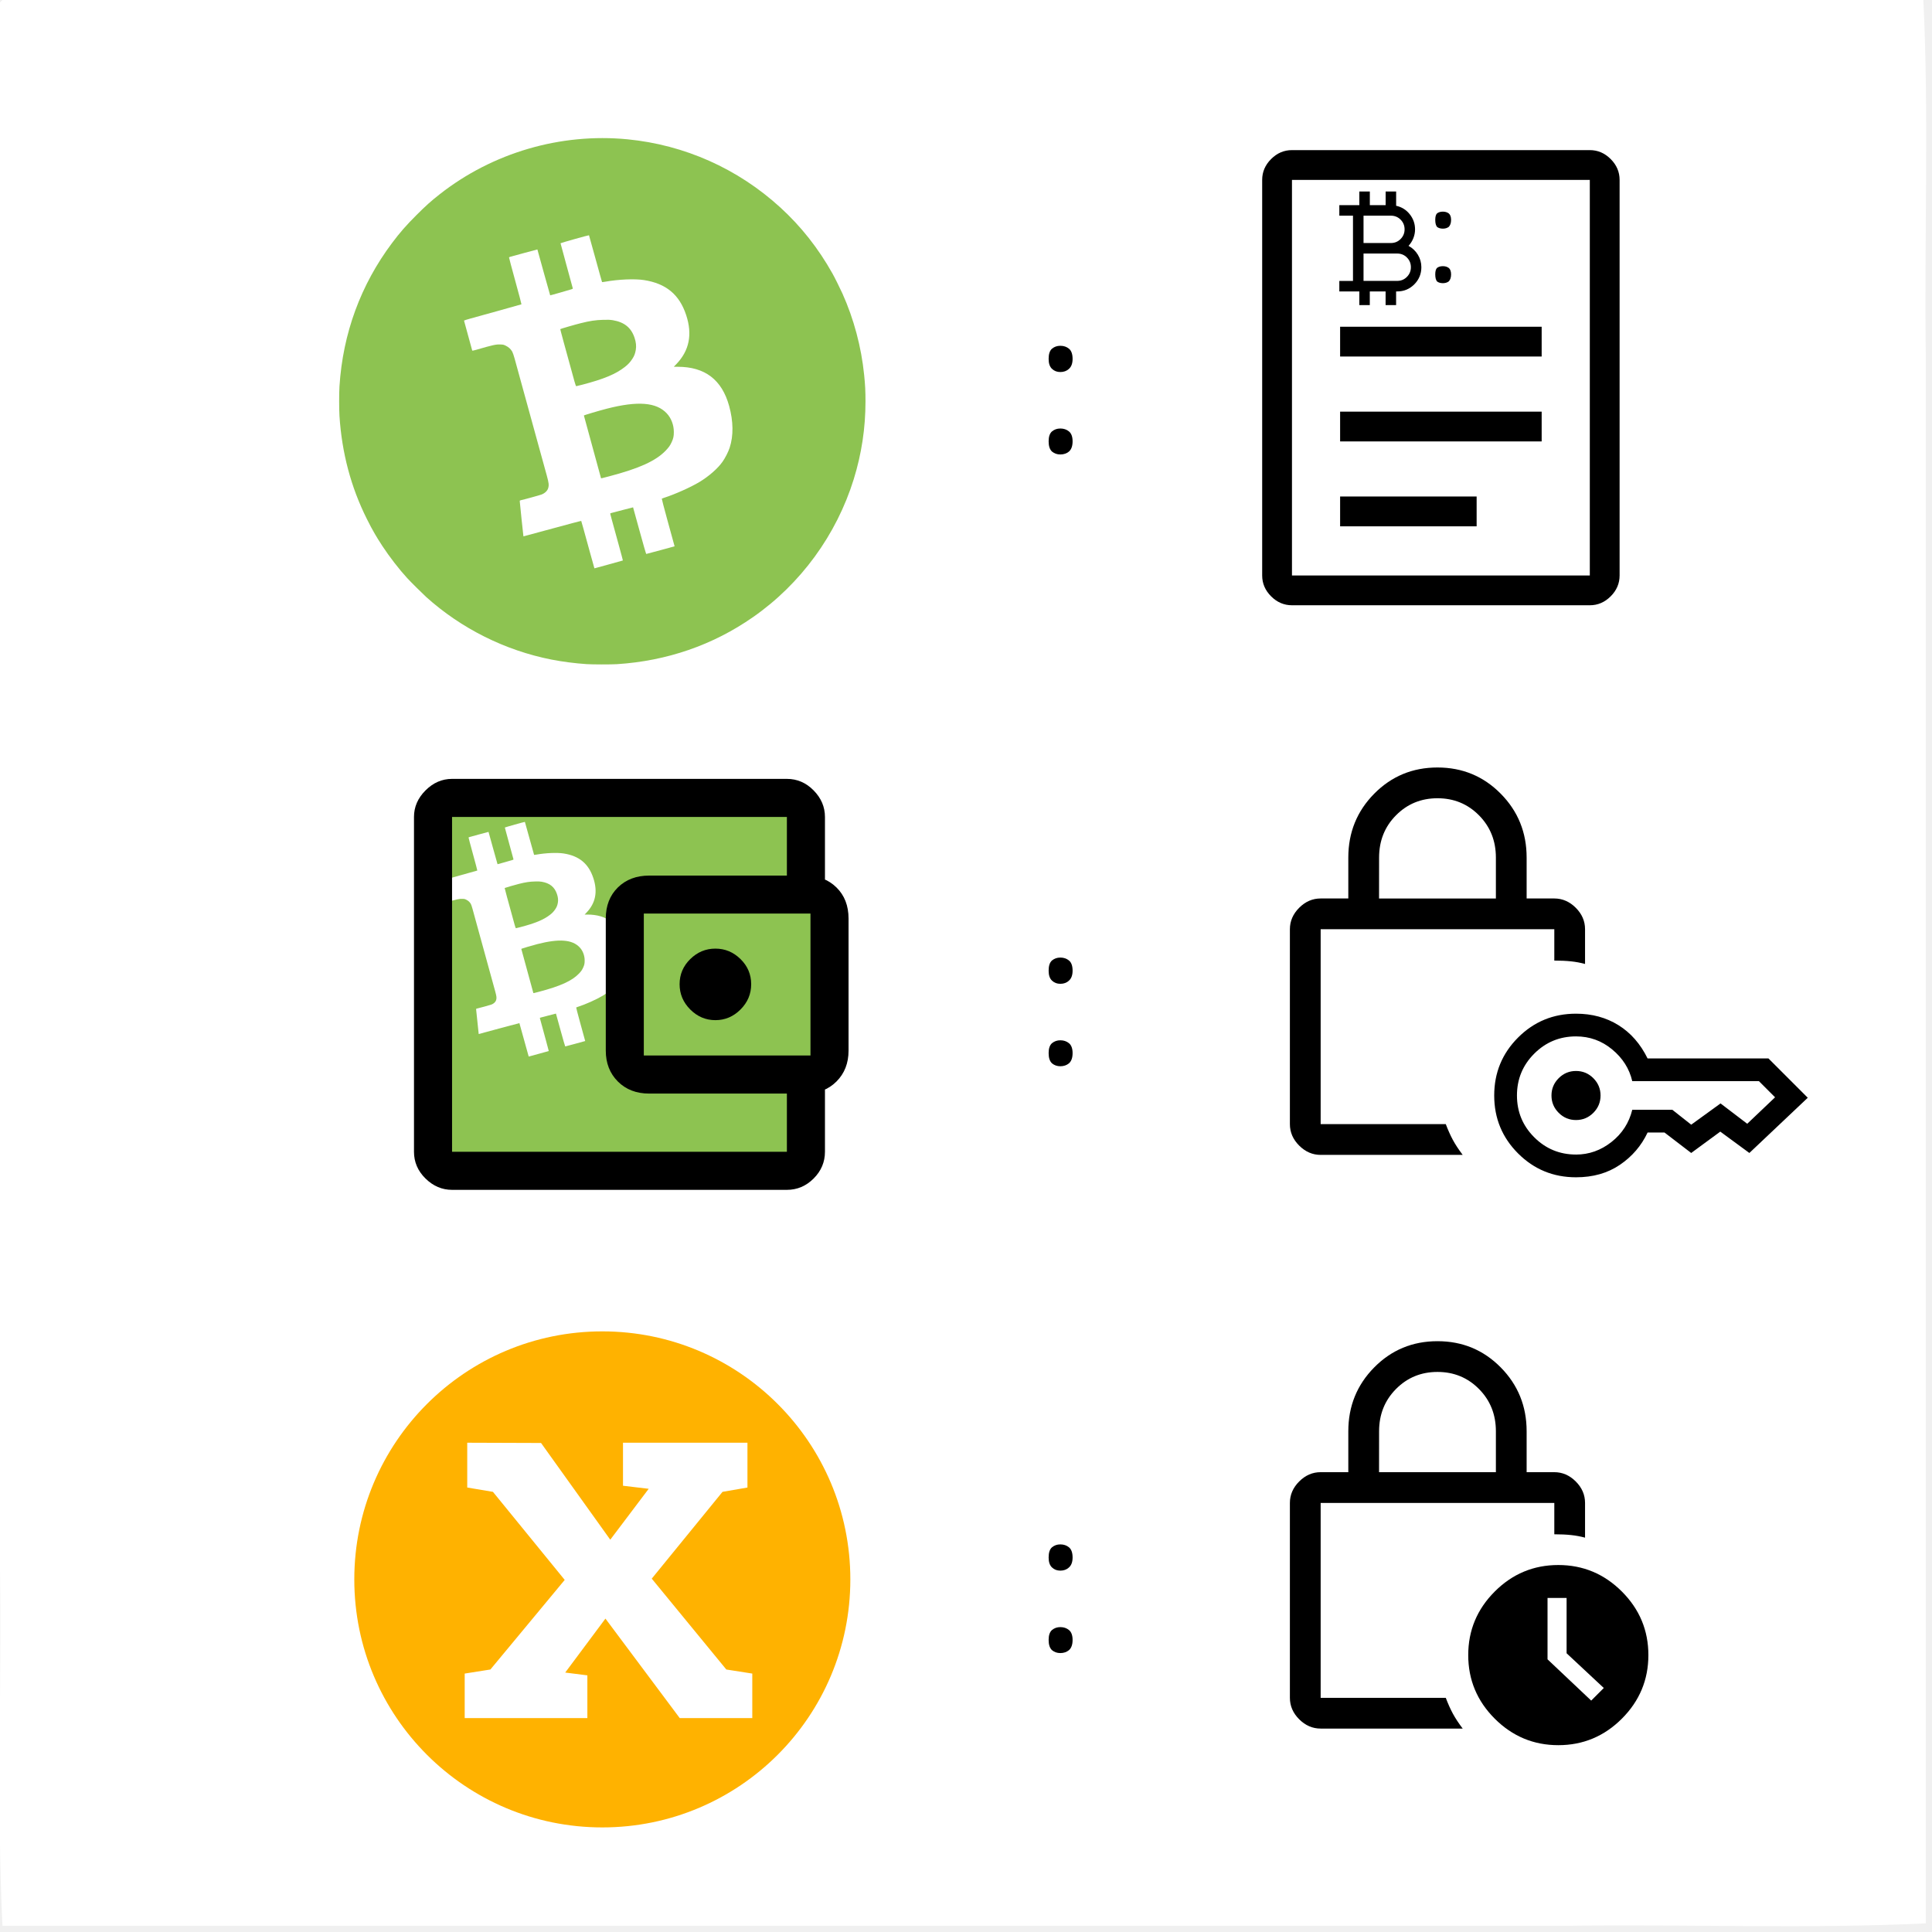
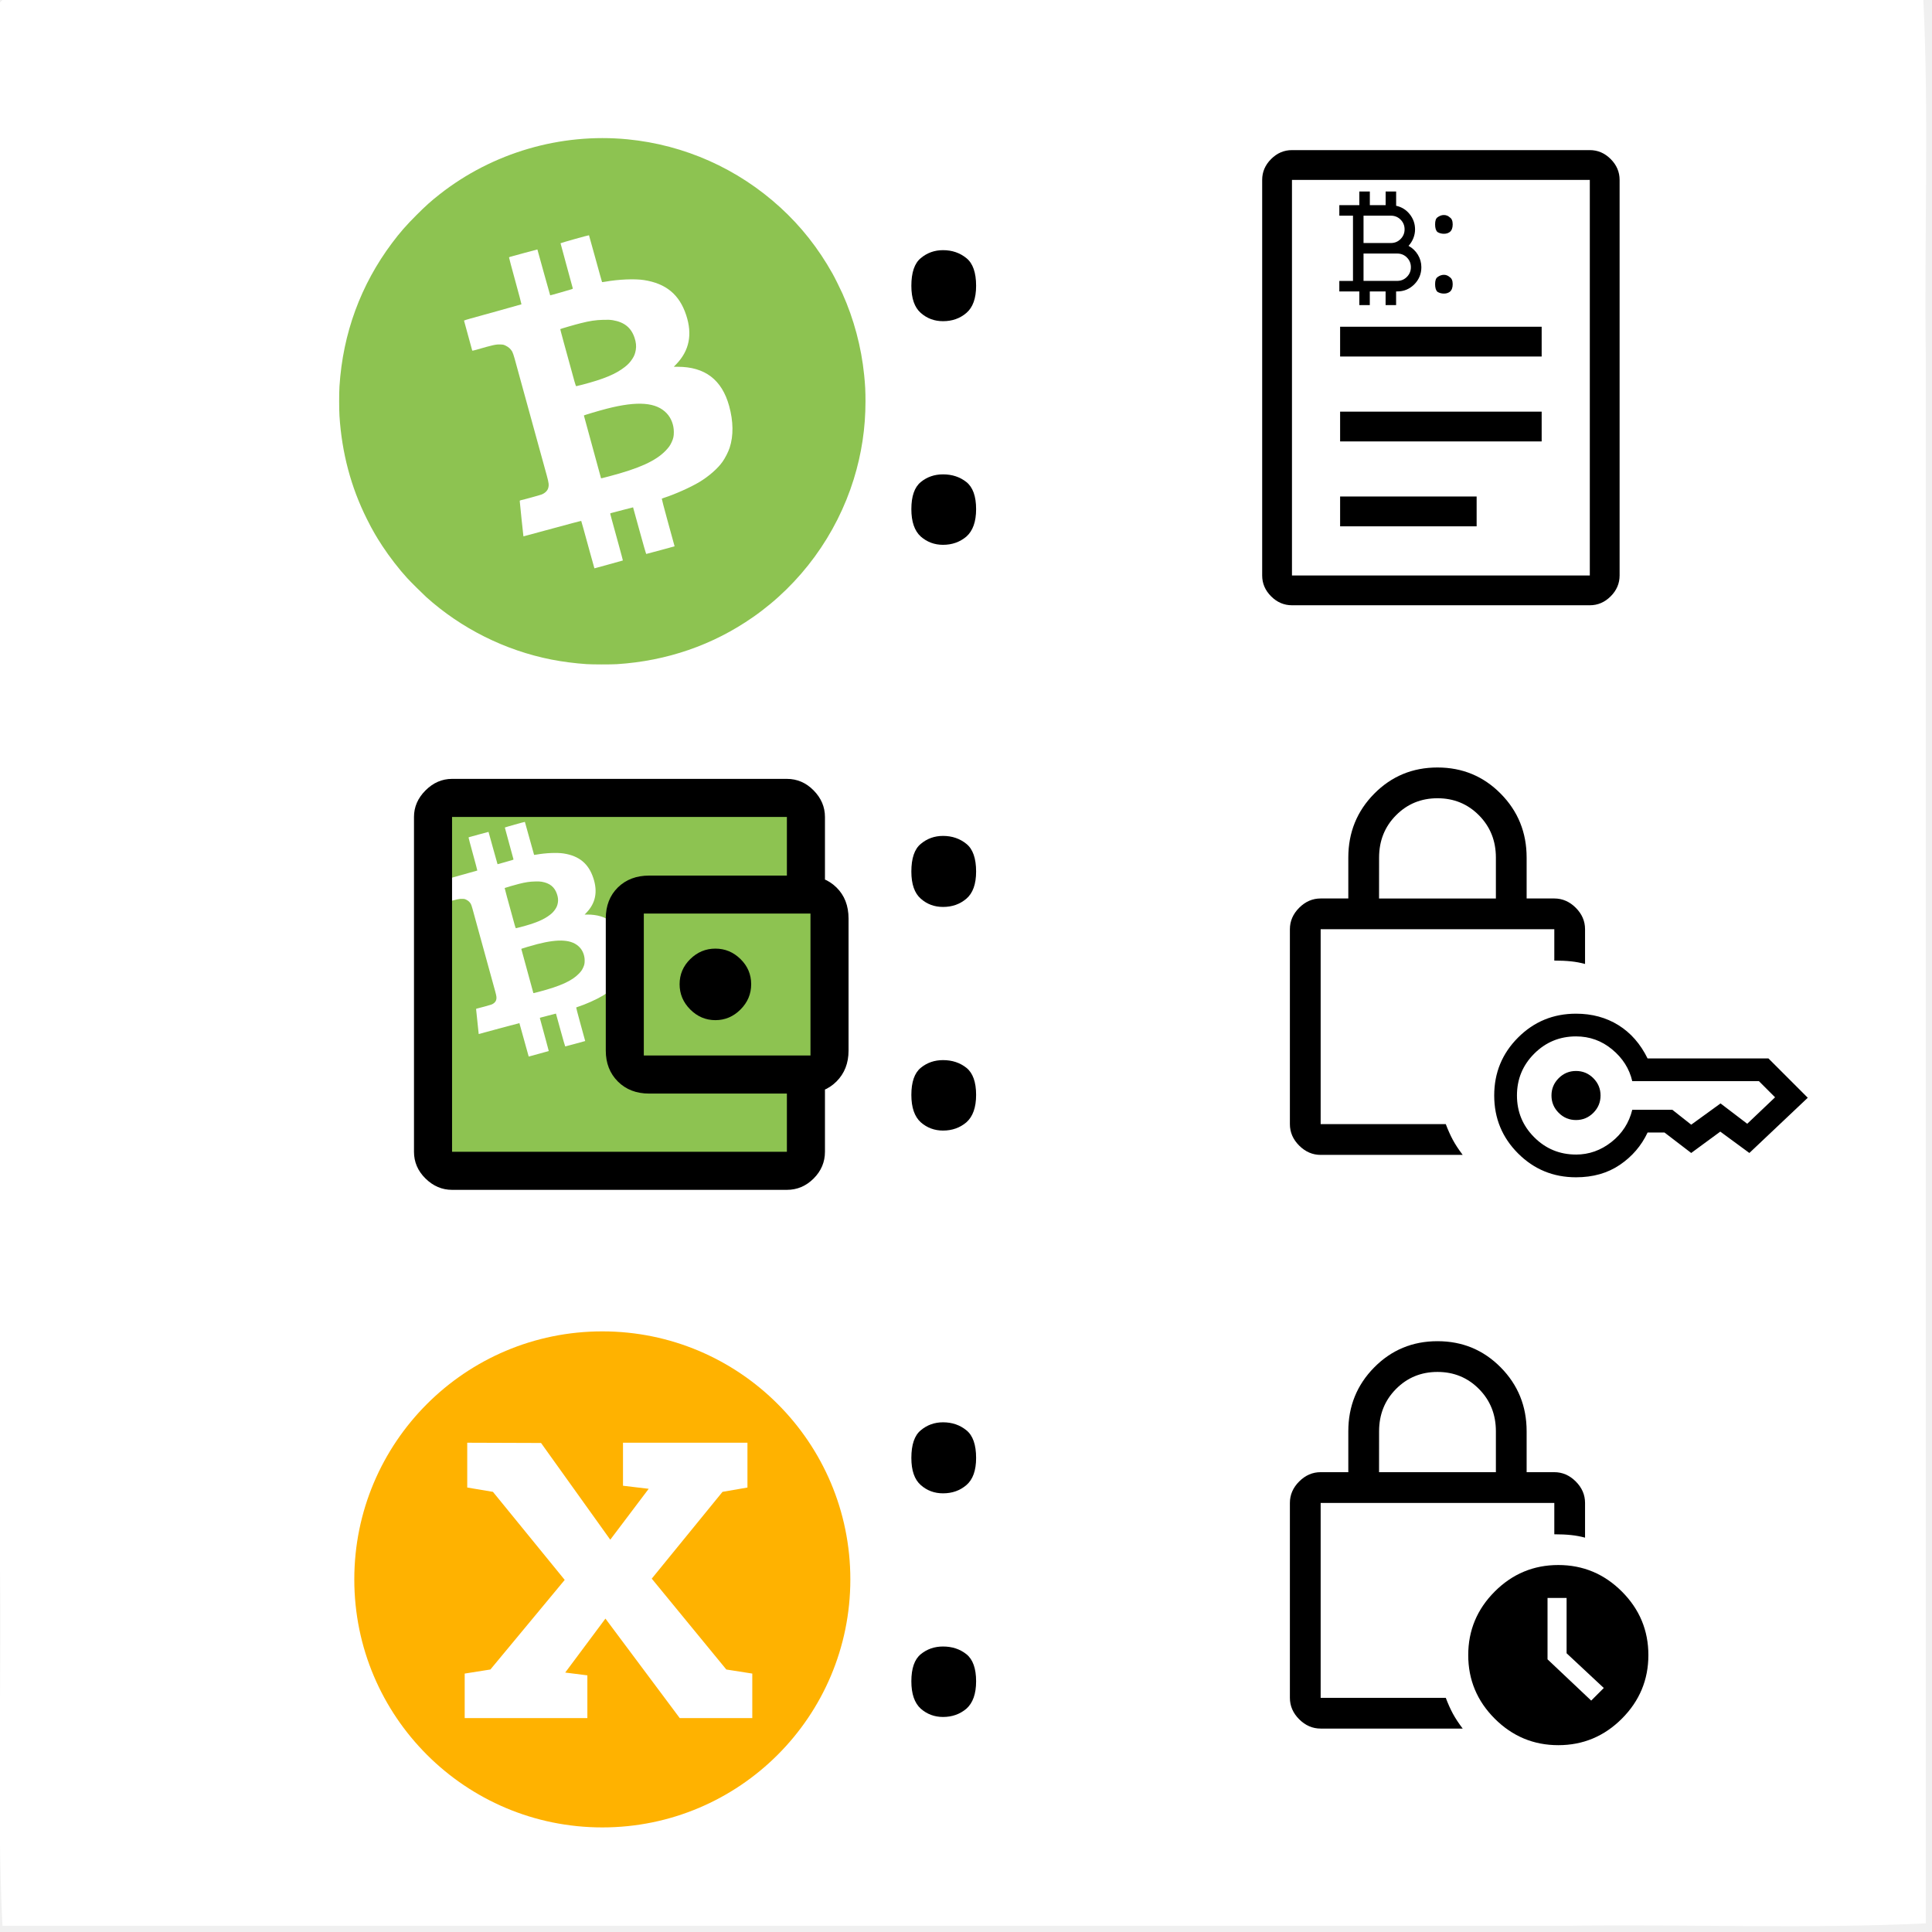
<svg xmlns="http://www.w3.org/2000/svg" width="400" height="400" version="1.1" viewBox="0 0 105.83 105.83" id="svg24">
  <defs id="defs28" />
  <path id="rect2" style="fill:#ffffff;stroke-width:1" d="M 0.133,0 C 35.208,0 70.282,0 105.357,0 c 0.311,6.399 0.044,13.037 0.133,19.527 0,28.61 0,57.22 0,85.829 -6.399,0.311 -13.037,0.044 -19.527,0.133 -28.61,0 -57.22,0 -85.829,0 C -0.178,99.091 0.089,92.453 0,85.963 0,57.353 0,28.743 0,0.133 Z" />
  <g transform="matrix(0.2132146,0,0,0.2132146,19.04536,72.85237)" id="g16">
    <path d="m 65.419,0.361 a 63.719,63.72 0 0 0 -63.72,63.72 63.719,63.72 0 0 0 63.72,63.719 63.719,63.72 0 0 0 63.719,-63.719 63.719,63.72 0 0 0 -63.719,-63.72 z m -34.705,28.607 18.962,0.066 17.785,24.847 9.873,-13.077 -6.604,-0.784 v -11.05 h 31.973 v 11.508 l -6.408,1.112 -18.177,22.296 19.158,23.343 6.67,1.046 v 11.443 h -18.635 l -19.093,-25.566 -10.331,13.862 5.689,0.719 v 10.985 h -31.516 v -11.443 l 6.604,-1.046 19.093,-23.016 -18.439,-22.623 -6.604,-1.112 z" fill="#ffb200" stroke="#000000" stroke-dasharray="0, 6.182" stroke-linejoin="bevel" stroke-miterlimit="4.1" stroke-opacity="0.253" stroke-width="0.562" id="path14" />
  </g>
  <path d="m 75.541,80.642 h 6.4 v -2.24 q 0,-1.381 -0.926,-2.316 -0.926,-0.935 -2.273,-0.935 -1.347,0 -2.273,0.935 -0.926,0.935 -0.926,2.316 z m 4.581,14.045 h -7.781 q -0.665,0 -1.175,-0.509 -0.509,-0.509 -0.509,-1.175 v -10.677 q 0,-0.665 0.509,-1.175 0.509,-0.509 1.175,-0.509 h 1.516 v -2.24 q 0,-2.063 1.419,-3.499 1.419,-1.436 3.465,-1.436 2.046,0 3.465,1.436 1.419,1.436 1.419,3.499 v 2.24 h 1.516 q 0.665,0 1.175,0.509 0.509,0.509 0.509,1.175 v 1.903 q -0.371,-0.101 -0.77,-0.143 -0.4,-0.042 -0.914,-0.042 v -1.718 h -12.799 v 10.677 h 6.854 q 0.185,0.488 0.387,0.863 0.202,0.375 0.539,0.821 z m 5.238,0.909 q -2.029,0 -3.482,-1.452 -1.452,-1.452 -1.452,-3.482 0,-2.029 1.452,-3.482 1.452,-1.452 3.482,-1.452 2.029,0 3.482,1.452 1.452,1.452 1.452,3.482 0,2.029 -1.452,3.482 -1.452,1.452 -3.482,1.452 z m 1.802,-2.442 0.69,-0.69 -2.038,-1.903 v -3.031 h -1.044 v 3.364 z m -14.82,-10.829 v 10.677 z" stroke-width="0.025" id="path22" />
  <path d="m 86.33,61.353 q -0.554,0 -0.949,-0.395 -0.395,-0.395 -0.395,-0.949 0,-0.554 0.395,-0.949 0.395,-0.395 0.949,-0.395 0.554,0 0.949,0.395 0.395,0.395 0.395,0.949 0,0.554 -0.395,0.949 -0.395,0.395 -0.949,0.395 z m 0,3.136 q -1.867,0 -3.174,-1.307 -1.307,-1.307 -1.307,-3.174 0,-1.867 1.307,-3.174 1.307,-1.307 3.174,-1.307 1.313,0 2.324,0.629 1.011,0.629 1.596,1.823 h 6.622 l 2.153,2.153 -3.199,3.025 -1.593,-1.17 -1.593,1.17 -1.462,-1.12 h -0.927 q -0.51,1.083 -1.515,1.767 -1.005,0.685 -2.405,0.685 z m 0,-1.245 q 1.07,0 1.945,-0.691 0.874,-0.691 1.136,-1.761 h 2.197 l 1.033,0.815 1.606,-1.164 1.462,1.114 1.525,-1.45 -0.884,-0.884 h -6.939 q -0.236,-1.021 -1.098,-1.736 -0.862,-0.716 -1.982,-0.716 -1.344,0 -2.29,0.946 -0.946,0.946 -0.946,2.29 0,1.344 0.946,2.29 0.946,0.946 2.29,0.946 z" stroke-width="0.019" id="path24" />
  <path d="m 75.541,49.217 h 6.4 v -2.24 c 0,-0.921 -0.309,-1.692 -0.926,-2.316 -0.618,-0.623 -1.375,-0.935 -2.273,-0.935 -0.898,0 -1.656,0.312 -2.273,0.935 -0.618,0.623 -0.926,1.395 -0.926,2.316 z m 4.581,14.045 h -7.781 c -0.443,0 -0.835,-0.17 -1.175,-0.509 -0.34,-0.34 -0.509,-0.731 -0.509,-1.175 V 50.9 c 0,-0.443 0.17,-0.835 0.509,-1.175 0.34,-0.34 0.731,-0.509 1.175,-0.509 h 1.516 v -2.24 c 0,-1.375 0.473,-2.542 1.419,-3.499 0.946,-0.957 2.101,-1.436 3.465,-1.436 1.364,0 2.519,0.479 3.465,1.436 0.946,0.957 1.419,2.123 1.419,3.499 v 2.24 h 1.516 c 0.443,0 0.835,0.17 1.175,0.509 0.34,0.34 0.509,0.731 0.509,1.175 v 1.903 c -0.247,-0.067 -0.504,-0.115 -0.77,-0.143 -0.267,-0.028 -0.571,-0.042 -0.914,-0.042 v -1.718 h -12.799 v 10.677 h 6.854 c 0.124,0.326 0.253,0.613 0.387,0.863 0.135,0.25 0.314,0.523 0.539,0.821 z m -7.781,-12.361 v 10.677 z" stroke-width="0.025" id="path26" />
  <g transform="matrix(0.04302731,0,0,0.04302731,15.3239,5.201244)" id="g58">
    <g transform="matrix(0.04188,0,0,0.04188,75.616,54.993)" fill="#8dc351" id="g52">
      <path d="m 7525,15989 c -349,-23 -745,-74 -1074,-139 -1411,-279 -2741,-944 -3806,-1903 -103,-94 -479,-466 -575,-572 -245,-266 -540,-648 -754,-974 -84,-128 -216,-339 -216,-346 0,-2 -17,-32 -38,-66 -48,-80 -130,-233 -220,-414 C 359,10611 82,9566 10,8445 -3,8240 -3,7750 10,7545 113,5935 655,4458 1610,3185 c 239,-319 428,-535 744,-850 286,-286 436,-420 706,-632 C 4666,442 6732,-162 8765,35 c 1734,169 3354,891 4645,2071 632,577 1156,1241 1589,2014 64,113 231,450 301,605 345,767 574,1625 659,2470 32,311 41,496 41,810 0,808 -118,1588 -356,2359 -526,1697 -1613,3186 -3064,4197 -1216,848 -2616,1332 -4135,1429 -181,11 -740,11 -920,-1 z" id="path50" />
    </g>
    <g transform="matrix(0.04188,0,0,0.04188,75.616,54.993)" fill="#ffffff" id="g56">
      <path d="m 7751,13046 c -6,-17 -62,-222 -127,-456 -195,-713 -262,-951 -266,-956 -3,-2 -398,103 -879,234 -481,131 -875,238 -877,237 -3,-3 -112,-1041 -112,-1071 0,-17 8,-23 33,-28 75,-14 558,-147 627,-172 101,-38 181,-113 204,-193 28,-95 21,-155 -43,-390 -33,-119 -139,-504 -236,-856 -97,-352 -239,-867 -315,-1145 -76,-278 -193,-703 -260,-945 -67,-242 -142,-514 -166,-605 -25,-91 -57,-185 -72,-210 -44,-77 -110,-138 -190,-177 -67,-34 -84,-38 -171,-41 -134,-6 -233,16 -734,162 -81,23 -120,30 -122,22 -7,-20 -247,-901 -249,-910 0,-4 87,-33 194,-62 107,-30 499,-138 870,-241 371,-102 678,-189 682,-192 4,-3 -81,-323 -188,-711 -107,-388 -192,-710 -190,-715 2,-6 28,-17 57,-24 30,-8 222,-61 428,-117 206,-57 376,-103 377,-101 1,1 88,315 193,697 106,382 194,696 196,698 2,2 137,-35 302,-83 164,-48 318,-92 343,-100 35,-10 44,-17 42,-31 -2,-11 -87,-320 -188,-689 -101,-368 -184,-674 -184,-680 0,-9 858,-250 865,-243 2,2 91,322 198,711 107,389 196,710 199,712 2,3 42,-2 89,-10 416,-74 899,-94 1184,-51 672,104 1078,440 1283,1061 196,592 97,1085 -302,1499 l -73,76 h 118 c 828,0 1344,393 1564,1190 130,470 135,910 15,1273 -41,126 -137,313 -218,427 -145,205 -419,444 -699,612 -277,166 -754,378 -1083,483 -30,10 -58,20 -62,24 -4,3 71,290 166,636 96,347 185,671 198,721 l 25,91 -426,117 c -234,64 -431,116 -436,116 -6,0 -98,-318 -204,-707 -107,-390 -195,-709 -196,-710 -1,-2 -143,35 -316,81 -173,46 -329,87 -346,91 -18,3 -33,12 -33,18 0,11 16,68 259,952 71,259 128,471 126,473 -1,1 -196,56 -433,121 l -431,118 z m 442,-2762 c 928,-243 1429,-470 1733,-785 93,-98 132,-151 179,-252 54,-113 70,-186 69,-317 0,-211 -79,-419 -214,-563 -317,-339 -883,-384 -1824,-143 -226,58 -696,197 -696,207 0,4 117,433 260,953 143,520 260,948 260,951 0,10 22,5 233,-51 z M 7391,7495 c 657,-172 1015,-321 1295,-540 97,-76 161,-145 225,-243 60,-91 87,-161 107,-277 19,-113 7,-234 -39,-369 -102,-305 -310,-473 -660,-532 -82,-13 -140,-16 -298,-11 -227,6 -400,32 -681,103 -171,42 -609,170 -618,179 -4,4 126,484 431,1588 24,87 46,147 53,147 6,0 90,-20 185,-45 z" fill="#ffffff" id="path54" />
    </g>
  </g>
-   <text x="56.677" y="24.753" fill="#000000" font-family="sans-serif" font-size="10.583px" stroke-width="0.265" style="line-height:1.25" xml:space="preserve" id="text94">
-     <tspan x="56.677" y="24.753" stroke-width="0.265" id="tspan92">:</tspan>
-   </text>
-   <text x="56.677" y="90.41" fill="#000000" font-family="sans-serif" font-size="10.583px" stroke-width="0.265" style="line-height:1.25" xml:space="preserve" id="text94-3">
-     <tspan x="56.677" y="90.41" stroke-width="0.265" id="tspan92-5">:</tspan>
-   </text>
-   <text x="56.677" y="58.268" fill="#000000" font-family="sans-serif" font-size="10.583px" stroke-width="0.265" style="line-height:1.25" xml:space="preserve" id="text94-6">
-     <tspan x="56.677" y="58.268" stroke-width="0.265" id="tspan92-2">:</tspan>
+   <text x="47.86" y="29.437" fill="#000000" font-family="sans-serif" font-size="28.587px" stroke-width="0.715" style="line-height:1.25" xml:space="preserve" id="text94">
+     <tspan x="47.86" y="29.437" stroke-width="0.715" id="tspan92">:</tspan>
  </text>
  <g transform="matrix(2.15424,0,0,2.15424,-152.5724,-83.05637)" id="g14">
    <g transform="matrix(0.00965946,0,0,0.00965946,80.69794,59.92945)" id="g58-6">
      <rect style="fill:#8dc351;fill-opacity:1;stroke-width:65.595;stroke-linejoin:round;stroke-dashoffset:7.35" id="rect3960" width="1000.355" height="963.94" x="116.863" y="-95.88" />
      <g transform="matrix(0.04188,0,0,0.04188,75.616,54.993)" fill="#8dc351" id="g52-2">
        <path d="m 7525,15989 c -349,-23 -745,-74 -1074,-139 -1411,-279 -2741,-944 -3806,-1903 -103,-94 -479,-466 -575,-572 -245,-266 -540,-648 -754,-974 -84,-128 -216,-339 -216,-346 0,-2 -17,-32 -38,-66 -48,-80 -130,-233 -220,-414 C 359,10611 82,9566 10,8445 -3,8240 -3,7750 10,7545 113,5935 655,4458 1610,3185 c 239,-319 428,-535 744,-850 286,-286 436,-420 706,-632 C 4666,442 6732,-162 8765,35 c 1734,169 3354,891 4645,2071 632,577 1156,1241 1589,2014 64,113 231,450 301,605 345,767 574,1625 659,2470 32,311 41,496 41,810 0,808 -118,1588 -356,2359 -526,1697 -1613,3186 -3064,4197 -1216,848 -2616,1332 -4135,1429 -181,11 -740,11 -920,-1 z" id="path50-9" />
      </g>
      <g transform="matrix(0.0610117,0,0,0.0610117,-103.8285,-229.3502)" fill="#ffffff" id="g56-1">
        <path d="m 7751,13046 c -6,-17 -62,-222 -127,-456 -195,-713 -262,-951 -266,-956 -3,-2 -398,103 -879,234 -481,131 -875,238 -877,237 -3,-3 -112,-1041 -112,-1071 0,-17 8,-23 33,-28 75,-14 558,-147 627,-172 101,-38 181,-113 204,-193 28,-95 21,-155 -43,-390 -33,-119 -139,-504 -236,-856 -97,-352 -239,-867 -315,-1145 -76,-278 -193,-703 -260,-945 -67,-242 -142,-514 -166,-605 -25,-91 -57,-185 -72,-210 -44,-77 -110,-138 -190,-177 -67,-34 -84,-38 -171,-41 -134,-6 -233,16 -734,162 -81,23 -120,30 -122,22 -7,-20 -247,-901 -249,-910 0,-4 87,-33 194,-62 107,-30 499,-138 870,-241 371,-102 678,-189 682,-192 4,-3 -81,-323 -188,-711 -107,-388 -192,-710 -190,-715 2,-6 28,-17 57,-24 30,-8 222,-61 428,-117 206,-57 376,-103 377,-101 1,1 88,315 193,697 106,382 194,696 196,698 2,2 137,-35 302,-83 164,-48 318,-92 343,-100 35,-10 44,-17 42,-31 -2,-11 -87,-320 -188,-689 -101,-368 -184,-674 -184,-680 0,-9 858,-250 865,-243 2,2 91,322 198,711 107,389 196,710 199,712 2,3 42,-2 89,-10 416,-74 899,-94 1184,-51 672,104 1078,440 1283,1061 196,592 97,1085 -302,1499 l -73,76 h 118 c 828,0 1344,393 1564,1190 130,470 135,910 15,1273 -41,126 -137,313 -218,427 -145,205 -419,444 -699,612 -277,166 -754,378 -1083,483 -30,10 -58,20 -62,24 -4,3 71,290 166,636 96,347 185,671 198,721 l 25,91 -426,117 c -234,64 -431,116 -436,116 -6,0 -98,-318 -204,-707 -107,-390 -195,-709 -196,-710 -1,-2 -143,35 -316,81 -173,46 -329,87 -346,91 -18,3 -33,12 -33,18 0,11 16,68 259,952 71,259 128,471 126,473 -1,1 -196,56 -433,121 l -431,118 z m 442,-2762 c 928,-243 1429,-470 1733,-785 93,-98 132,-151 179,-252 54,-113 70,-186 69,-317 0,-211 -79,-419 -214,-563 -317,-339 -883,-384 -1824,-143 -226,58 -696,197 -696,207 0,4 117,433 260,953 143,520 260,948 260,951 0,10 22,5 233,-51 z M 7391,7495 c 657,-172 1015,-321 1295,-540 97,-76 161,-145 225,-243 60,-91 87,-161 107,-277 19,-113 7,-234 -39,-369 -102,-305 -310,-473 -660,-532 -82,-13 -140,-16 -298,-11 -227,6 -400,32 -681,103 -171,42 -609,170 -618,179 -4,4 126,484 431,1588 24,87 46,147 53,147 6,0 90,-20 185,-45 z" fill="#ffffff" id="path54-2" />
      </g>
    </g>
    <path d="m 89.015,64.495 q 0.368,0 0.639,-0.271 0.271,-0.271 0.271,-0.643 0,-0.373 -0.271,-0.639 -0.271,-0.266 -0.639,-0.266 -0.368,0 -0.639,0.266 -0.271,0.266 -0.271,0.639 0,0.372 0.271,0.643 0.271,0.271 0.639,0.271 z m -6.696,2.835 v 0.513 -8.514 z m 0,1.48 q -0.382,0 -0.675,-0.288 -0.293,-0.288 -0.293,-0.68 v -8.514 q 0,-0.382 0.293,-0.675 0.293,-0.293 0.675,-0.293 h 8.514 q 0.392,0 0.68,0.293 0.288,0.293 0.288,0.675 v 1.78 h -0.968 v -1.78 h -8.514 v 8.514 h 8.514 v -1.771 h 0.968 v 1.771 q 0,0.392 -0.288,0.68 -0.288,0.288 -0.68,0.288 z m 5.012,-2.448 q -0.489,0 -0.796,-0.307 -0.307,-0.307 -0.307,-0.786 v -3.357 q 0,-0.489 0.307,-0.791 0.307,-0.302 0.796,-0.302 h 3.967 q 0.489,0 0.796,0.302 0.307,0.302 0.307,0.791 v 3.357 q 0,0.479 -0.307,0.786 -0.307,0.307 -0.796,0.307 z m 4.102,-0.968 v -3.609 h -4.238 v 3.609 z" stroke-width="0.015" id="path12" />
  </g>
  <g id="g2074" transform="matrix(2.055556,0,0,2.055556,-148.8325,-58.92189)">
    <path d="m 108.117,42.69 h 3.638 v -0.794 h -3.638 z m 0,-2.262 h 5.371 v -0.794 h -5.371 z m 0,-2.262 h 5.371 v -0.794 h -5.371 z m -1.283,6.628 c -0.212,0 -0.397,-0.079 -0.556,-0.238 -0.159,-0.159 -0.238,-0.344 -0.238,-0.556 v -10.541 c 0,-0.212 0.079,-0.397 0.238,-0.556 0.159,-0.159 0.344,-0.238 0.556,-0.238 h 7.937 c 0.212,0 0.397,0.079 0.556,0.238 0.159,0.159 0.238,0.344 0.238,0.556 v 10.541 c 0,0.212 -0.079,0.397 -0.238,0.556 -0.159,0.159 -0.344,0.238 -0.556,0.238 z m 0,-0.794 h 7.937 v -10.541 h -7.937 z m 0,-10.541 v 10.541 z" id="path2" style="stroke-width:0.013" />
    <path d="m 108.629,36.795 v -0.364 h -0.533 v -0.28 h 0.364 V 34.412 h -0.364 v -0.28 h 0.533 v -0.364 h 0.28 v 0.364 h 0.421 v -0.364 h 0.28 v 0.38 q 0.224,0.05 0.364,0.228 0.14,0.177 0.14,0.402 0,0.119 -0.045,0.233 -0.045,0.114 -0.129,0.205 0.158,0.086 0.25,0.238 0.092,0.153 0.092,0.332 0,0.266 -0.188,0.456 -0.188,0.189 -0.457,0.189 h -0.028 v 0.364 h -0.28 v -0.364 h -0.421 v 0.364 z m 0.112,-1.654 h 0.729 q 0.153,0 0.259,-0.107 0.106,-0.107 0.106,-0.257 0,-0.153 -0.106,-0.259 -0.106,-0.106 -0.259,-0.106 h -0.729 z m 0,1.009 h 0.897 q 0.153,0 0.259,-0.107 0.106,-0.107 0.106,-0.257 0,-0.153 -0.106,-0.259 -0.106,-0.106 -0.259,-0.106 h -0.897 z" stroke-width="0.004" id="path4" />
-     <text x="110.401" y="36.164" fill="#000000" font-family="sans-serif" font-size="3.393px" stroke-width="0.085" style="line-height:1.25" xml:space="preserve" id="text94-5">
-       <tspan x="110.401" y="36.164" stroke-width="0.085" id="tspan92-3">:</tspan>
+     <text x="110.384" y="36.44" fill="#000000" font-family="sans-serif" font-size="3.716px" stroke-width="0.093" style="line-height:1.25" xml:space="preserve" id="text94-5">
+       <tspan x="110.384" y="36.44" stroke-width="0.093" id="tspan92-3">:</tspan>
    </text>
  </g>
+   <text x="47.86" y="61.523" fill="#000000" font-family="sans-serif" font-size="28.587px" stroke-width="0.715" style="line-height:1.25" xml:space="preserve" id="text94-36">
+     <tspan x="47.86" y="61.523" stroke-width="0.715" id="tspan92-7">:</tspan>
+   </text>
+   <text x="47.86" y="93.647" fill="#000000" font-family="sans-serif" font-size="28.587px" stroke-width="0.715" style="line-height:1.25" xml:space="preserve" id="text94-53">
+     <tspan x="47.86" y="93.647" stroke-width="0.715" id="tspan92-56">:</tspan>
+   </text>
</svg>
